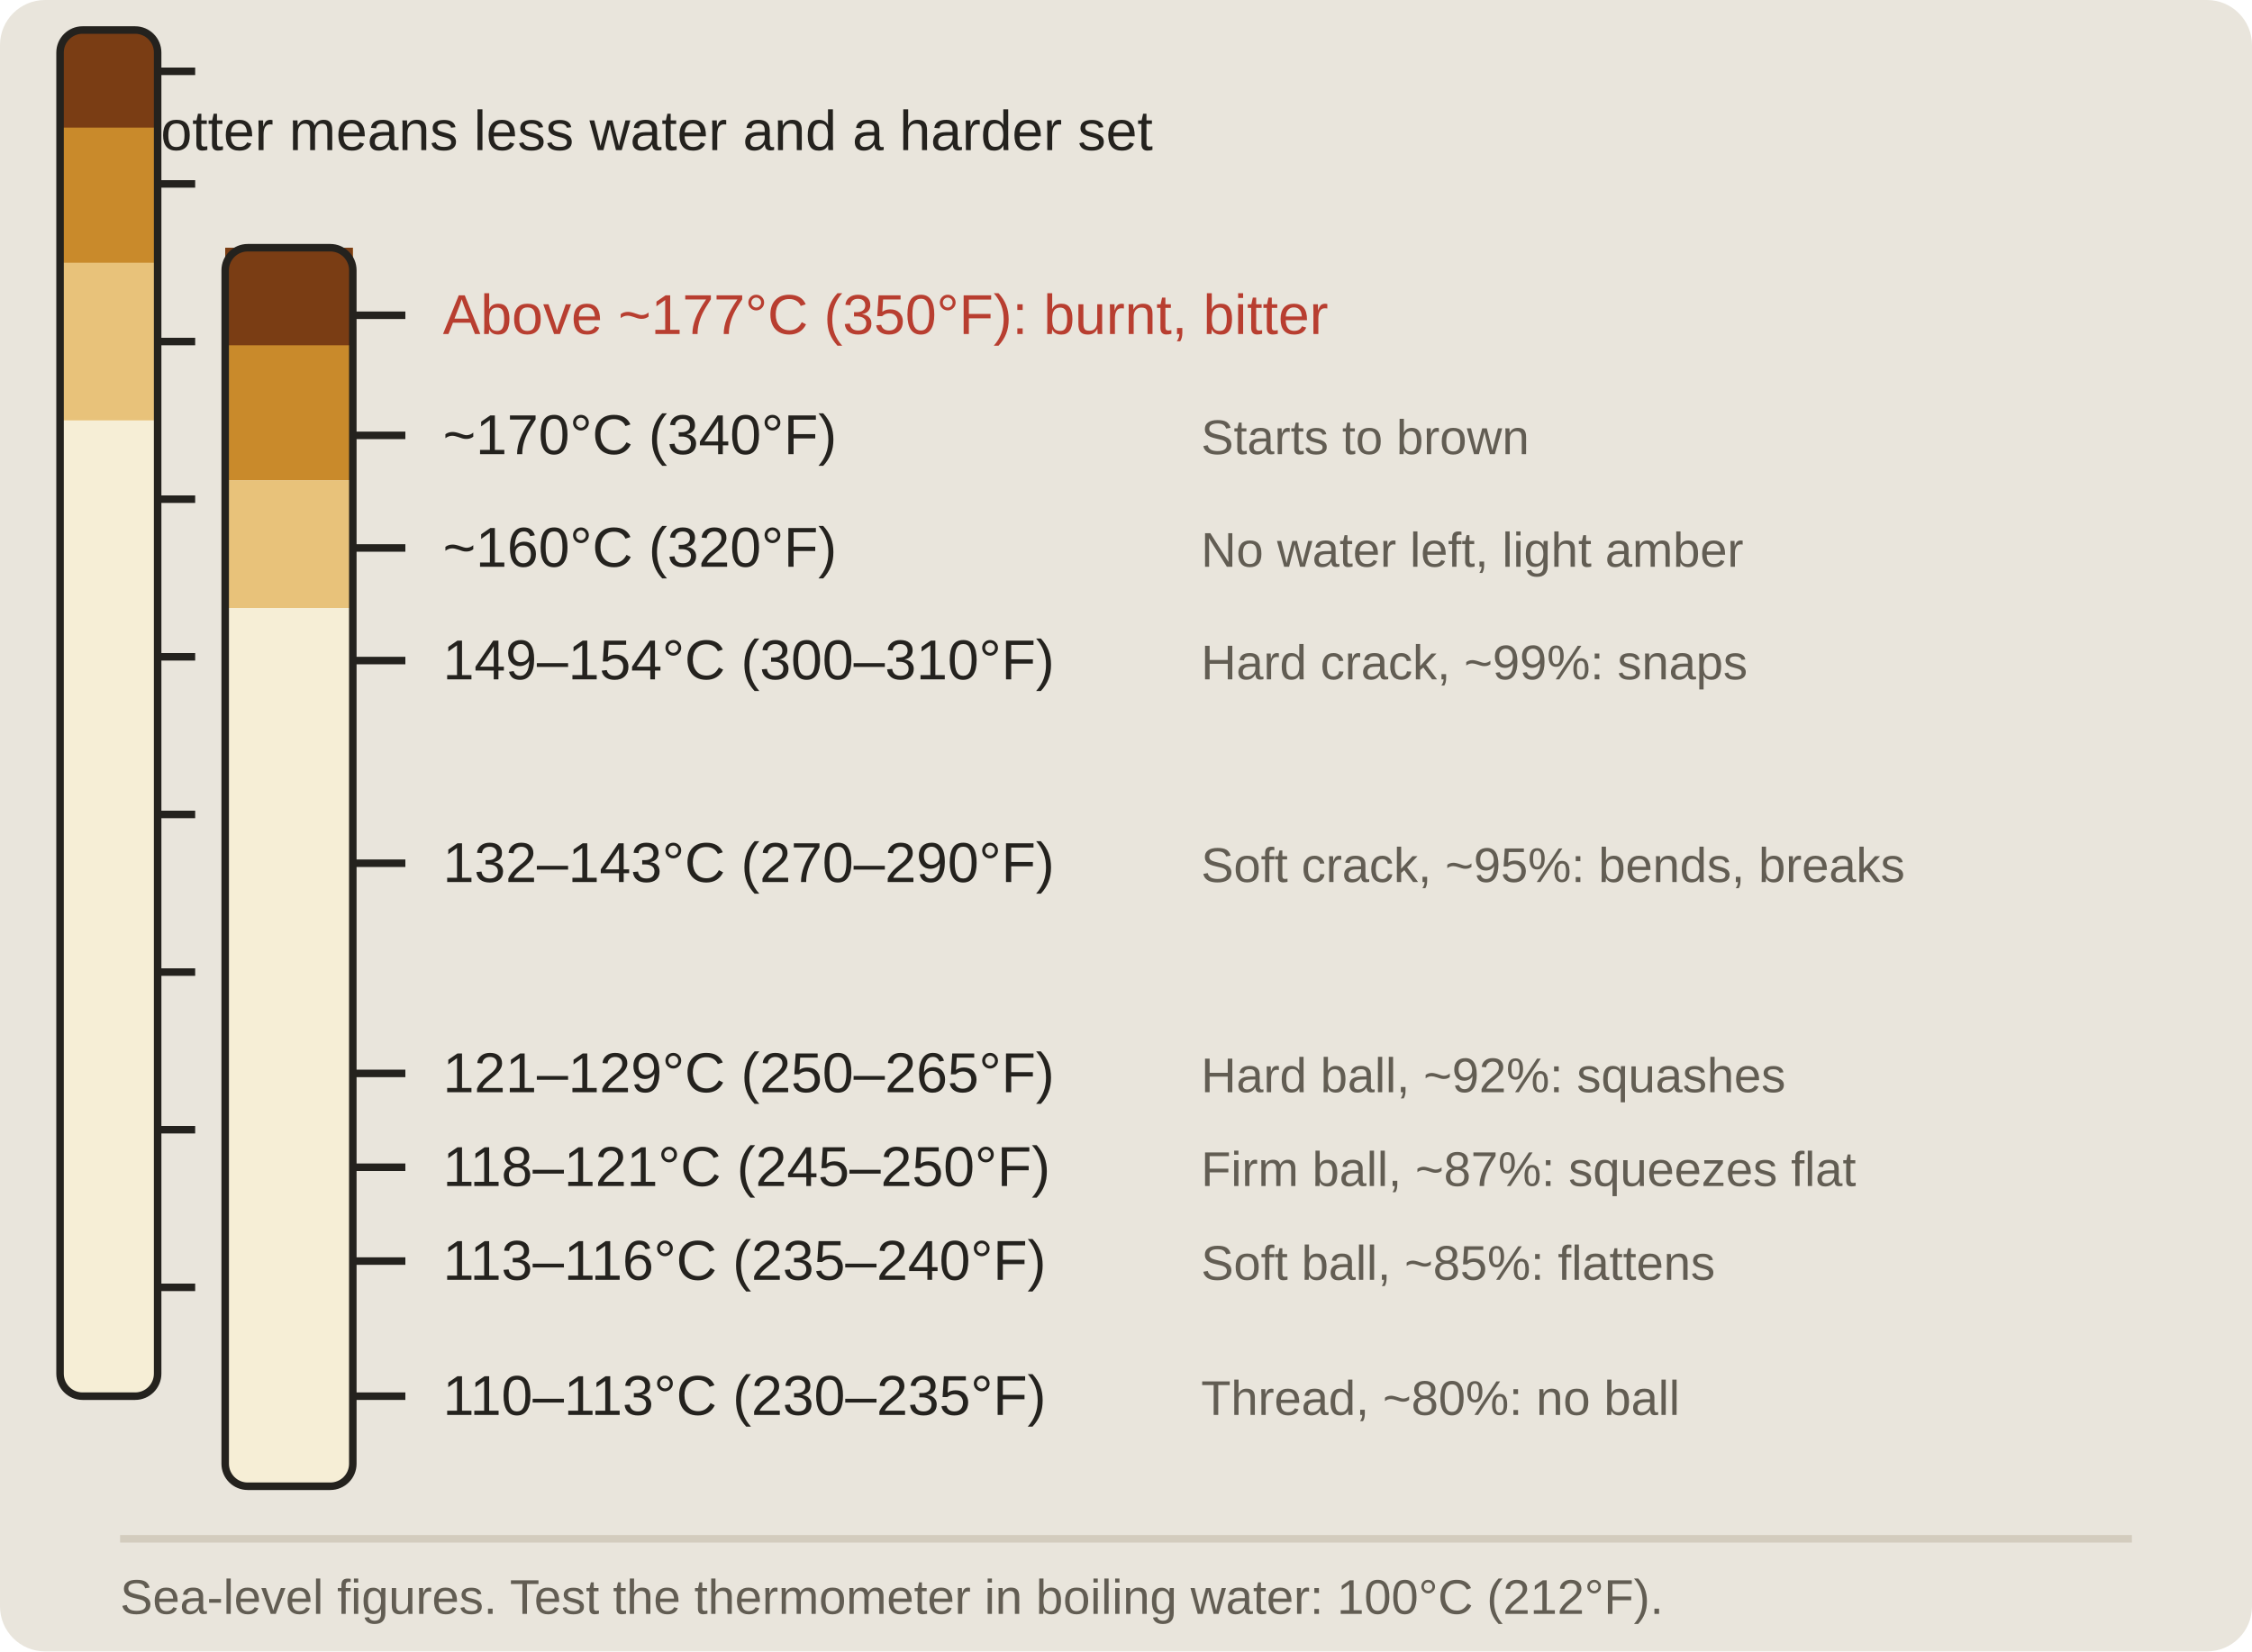
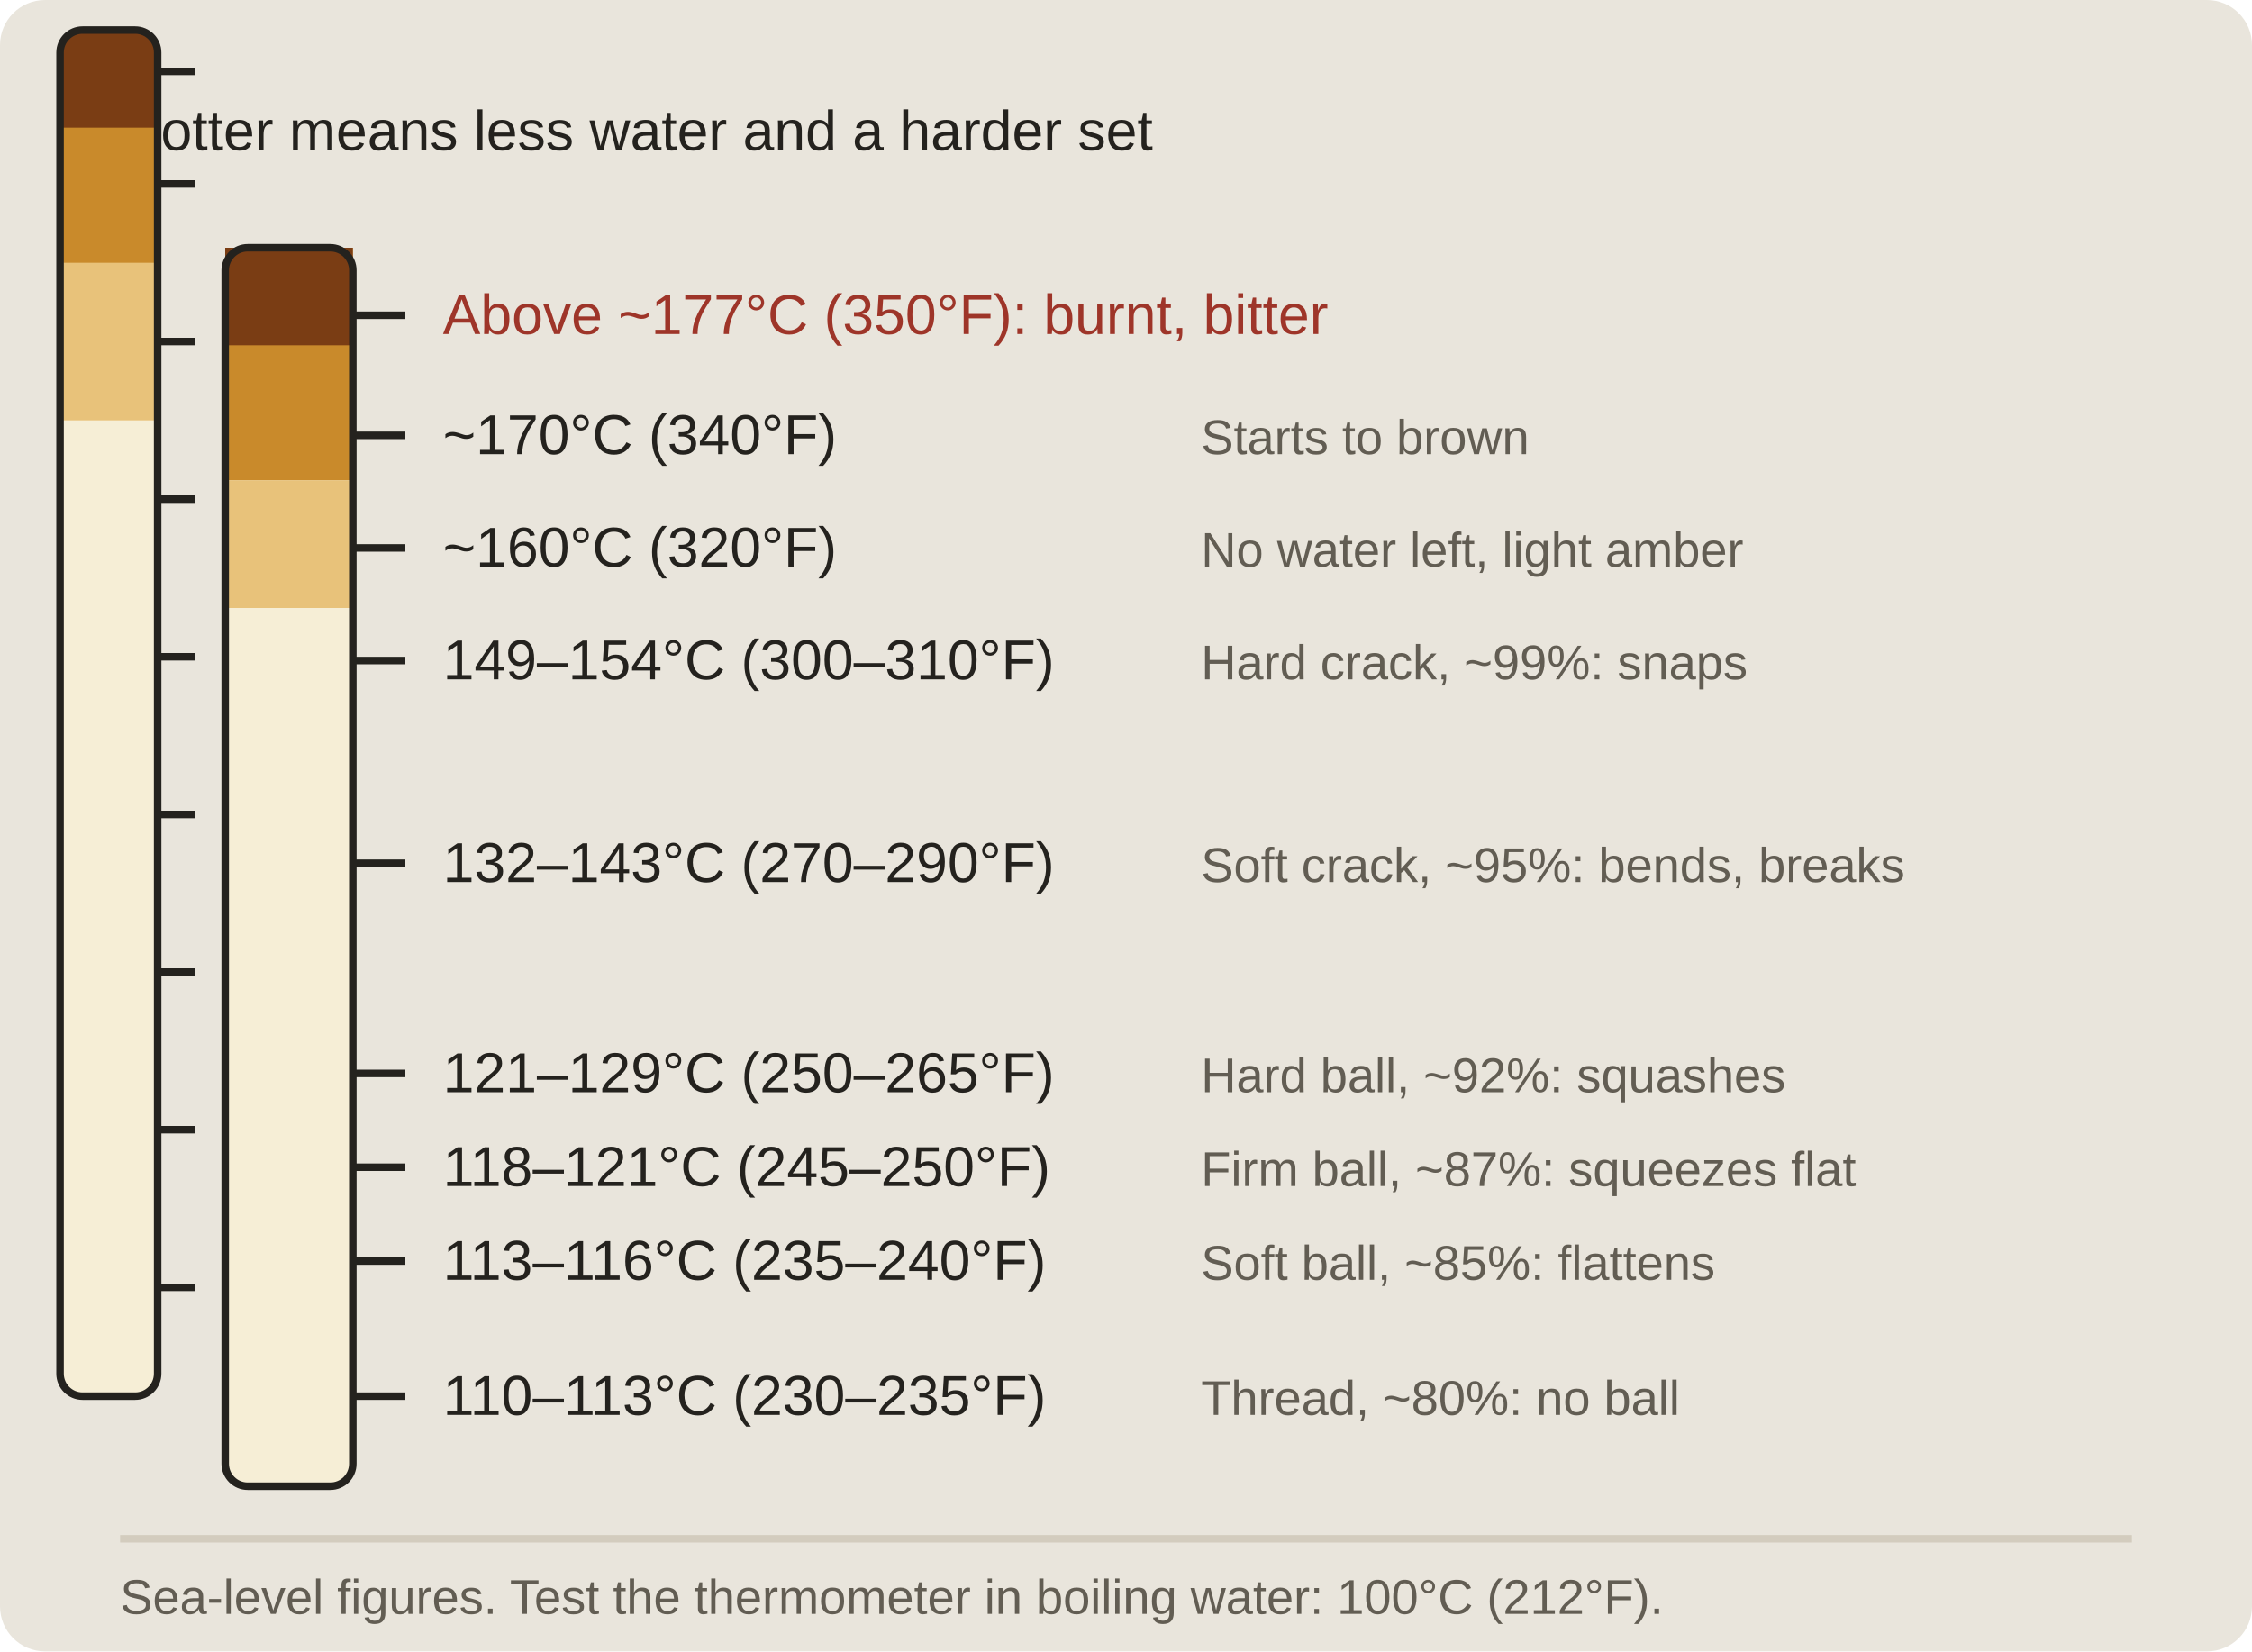
<svg xmlns="http://www.w3.org/2000/svg" viewBox="0 0 600 440" role="img" aria-labelledby="t d" data-narrow="340 380">
  <style>
    .bg { fill: var(--surface, #e9e5dc); }
    .tube { fill: none; stroke: var(--text, #24221e); stroke-width: 2; }
    .tick { stroke: var(--text, #24221e); stroke-width: 2; }
    .label { font: 15px "Helvetica Neue", Arial, "Source Han Sans SC", sans-serif; fill: var(--text, #24221e); }
    .muted { fill: var(--muted, #625d53); font-size: 13px; }
-     .strong { fill: var(--primary, #b83e30); }
+     .strong { fill: var(--primary-strong, #9e3529); }
    .border { stroke: var(--border, #d3ccbe); stroke-width: 2; fill: none; }
  </style>
  <rect class="bg" width="600" height="440" rx="12" />
  <g class="lead">
    <text class="label" x="32" y="40">Hotter means less water and a harder set</text>
  </g>
  <g class="wide-only">
    <rect x="60" y="66" width="34" height="330" rx="6" fill="#f6eed6" />
    <rect x="60" y="66" width="34" height="62" fill="#c98a2b" />
    <rect x="60" y="66" width="34" height="26" fill="#7a3d14" />
    <rect x="60" y="128" width="34" height="34" fill="#e8c27a" />
    <rect class="tube" x="60" y="66" width="34" height="330" rx="6" />
    <g class="tick">
      <path d="M94 372 h14 M94 336 h14 M94 311 h14 M94 286 h14 M94 230 h14 M94 176 h14 M94 146 h14 M94 116 h14 M94 84 h14" />
    </g>
  </g>
  <g class="narrow-only">
    <rect x="16" y="8" width="26" height="364" rx="6" fill="#f6eed6" />
    <path d="M16 112 V14 a6 6 0 0 1 6 -6 h14 a6 6 0 0 1 6 6 V112 Z" fill="#e8c27a" />
    <path d="M16 70 V14 a6 6 0 0 1 6 -6 h14 a6 6 0 0 1 6 6 V70 Z" fill="#c98a2b" />
    <path d="M16 34 V14 a6 6 0 0 1 6 -6 h14 a6 6 0 0 1 6 6 V34 Z" fill="#7a3d14" />
    <rect class="tube" x="16" y="8" width="26" height="364" rx="6" />
    <path class="tick" d="M42 19 h10 M42 49 h10 M42 91 h10 M42 133 h10 M42 175 h10 M42 217 h10 M42 259 h10 M42 301 h10 M42 343 h10" />
  </g>
  <text class="label" x="118" y="377" data-narrow="-60 -29">110–113°C (230–235°F)</text>
  <text class="label muted" x="320" y="377" data-narrow="-262 -10">Thread, ~80%: no ball</text>
  <text class="label" x="118" y="341" data-narrow="-60 -35">113–116°C (235–240°F)</text>
  <text class="label muted" x="320" y="341" data-narrow="-262 -16">Soft ball, ~85%: flattens</text>
  <text class="label" x="118" y="316" data-narrow="-60 -52">118–121°C (245–250°F)</text>
  <text class="label muted" x="320" y="316" data-narrow="-262 -33">Firm ball, ~87%: squeezes flat</text>
  <text class="label" x="118" y="291" data-narrow="-60 -69">121–129°C (250–265°F)</text>
  <text class="label muted" x="320" y="291" data-narrow="-262 -50">Hard ball, ~92%: squashes</text>
  <text class="label" x="118" y="235" data-narrow="-60 -55">132–143°C (270–290°F)</text>
  <text class="label muted" x="320" y="235" data-narrow="-262 -36">Soft crack, ~95%: bends, breaks</text>
  <text class="label" x="118" y="181" data-narrow="-60 -43">149–154°C (300–310°F)</text>
  <text class="label muted" x="320" y="181" data-narrow="-262 -24">Hard crack, ~99%: snaps</text>
  <text class="label" x="118" y="151" data-narrow="-60 -55">~160°C (320°F)</text>
  <text class="label muted" x="320" y="151" data-narrow="-262 -36">No water left, light amber</text>
  <text class="label" x="118" y="121" data-narrow="-60 -67">~170°C (340°F)</text>
  <text class="label muted" x="320" y="121" data-narrow="-262 -48">Starts to brown</text>
  <text class="label strong" x="118" y="89" data-narrow="-60 -65">Above ~177°C (350°F): burnt, bitter</text>
  <path class="border wide-only" d="M32 410 H568" />
  <g class="notes">
    <text class="label muted" x="32" y="430">Sea-level figures. Test the thermometer in boiling water: 100°C (212°F).</text>
  </g>
</svg>
